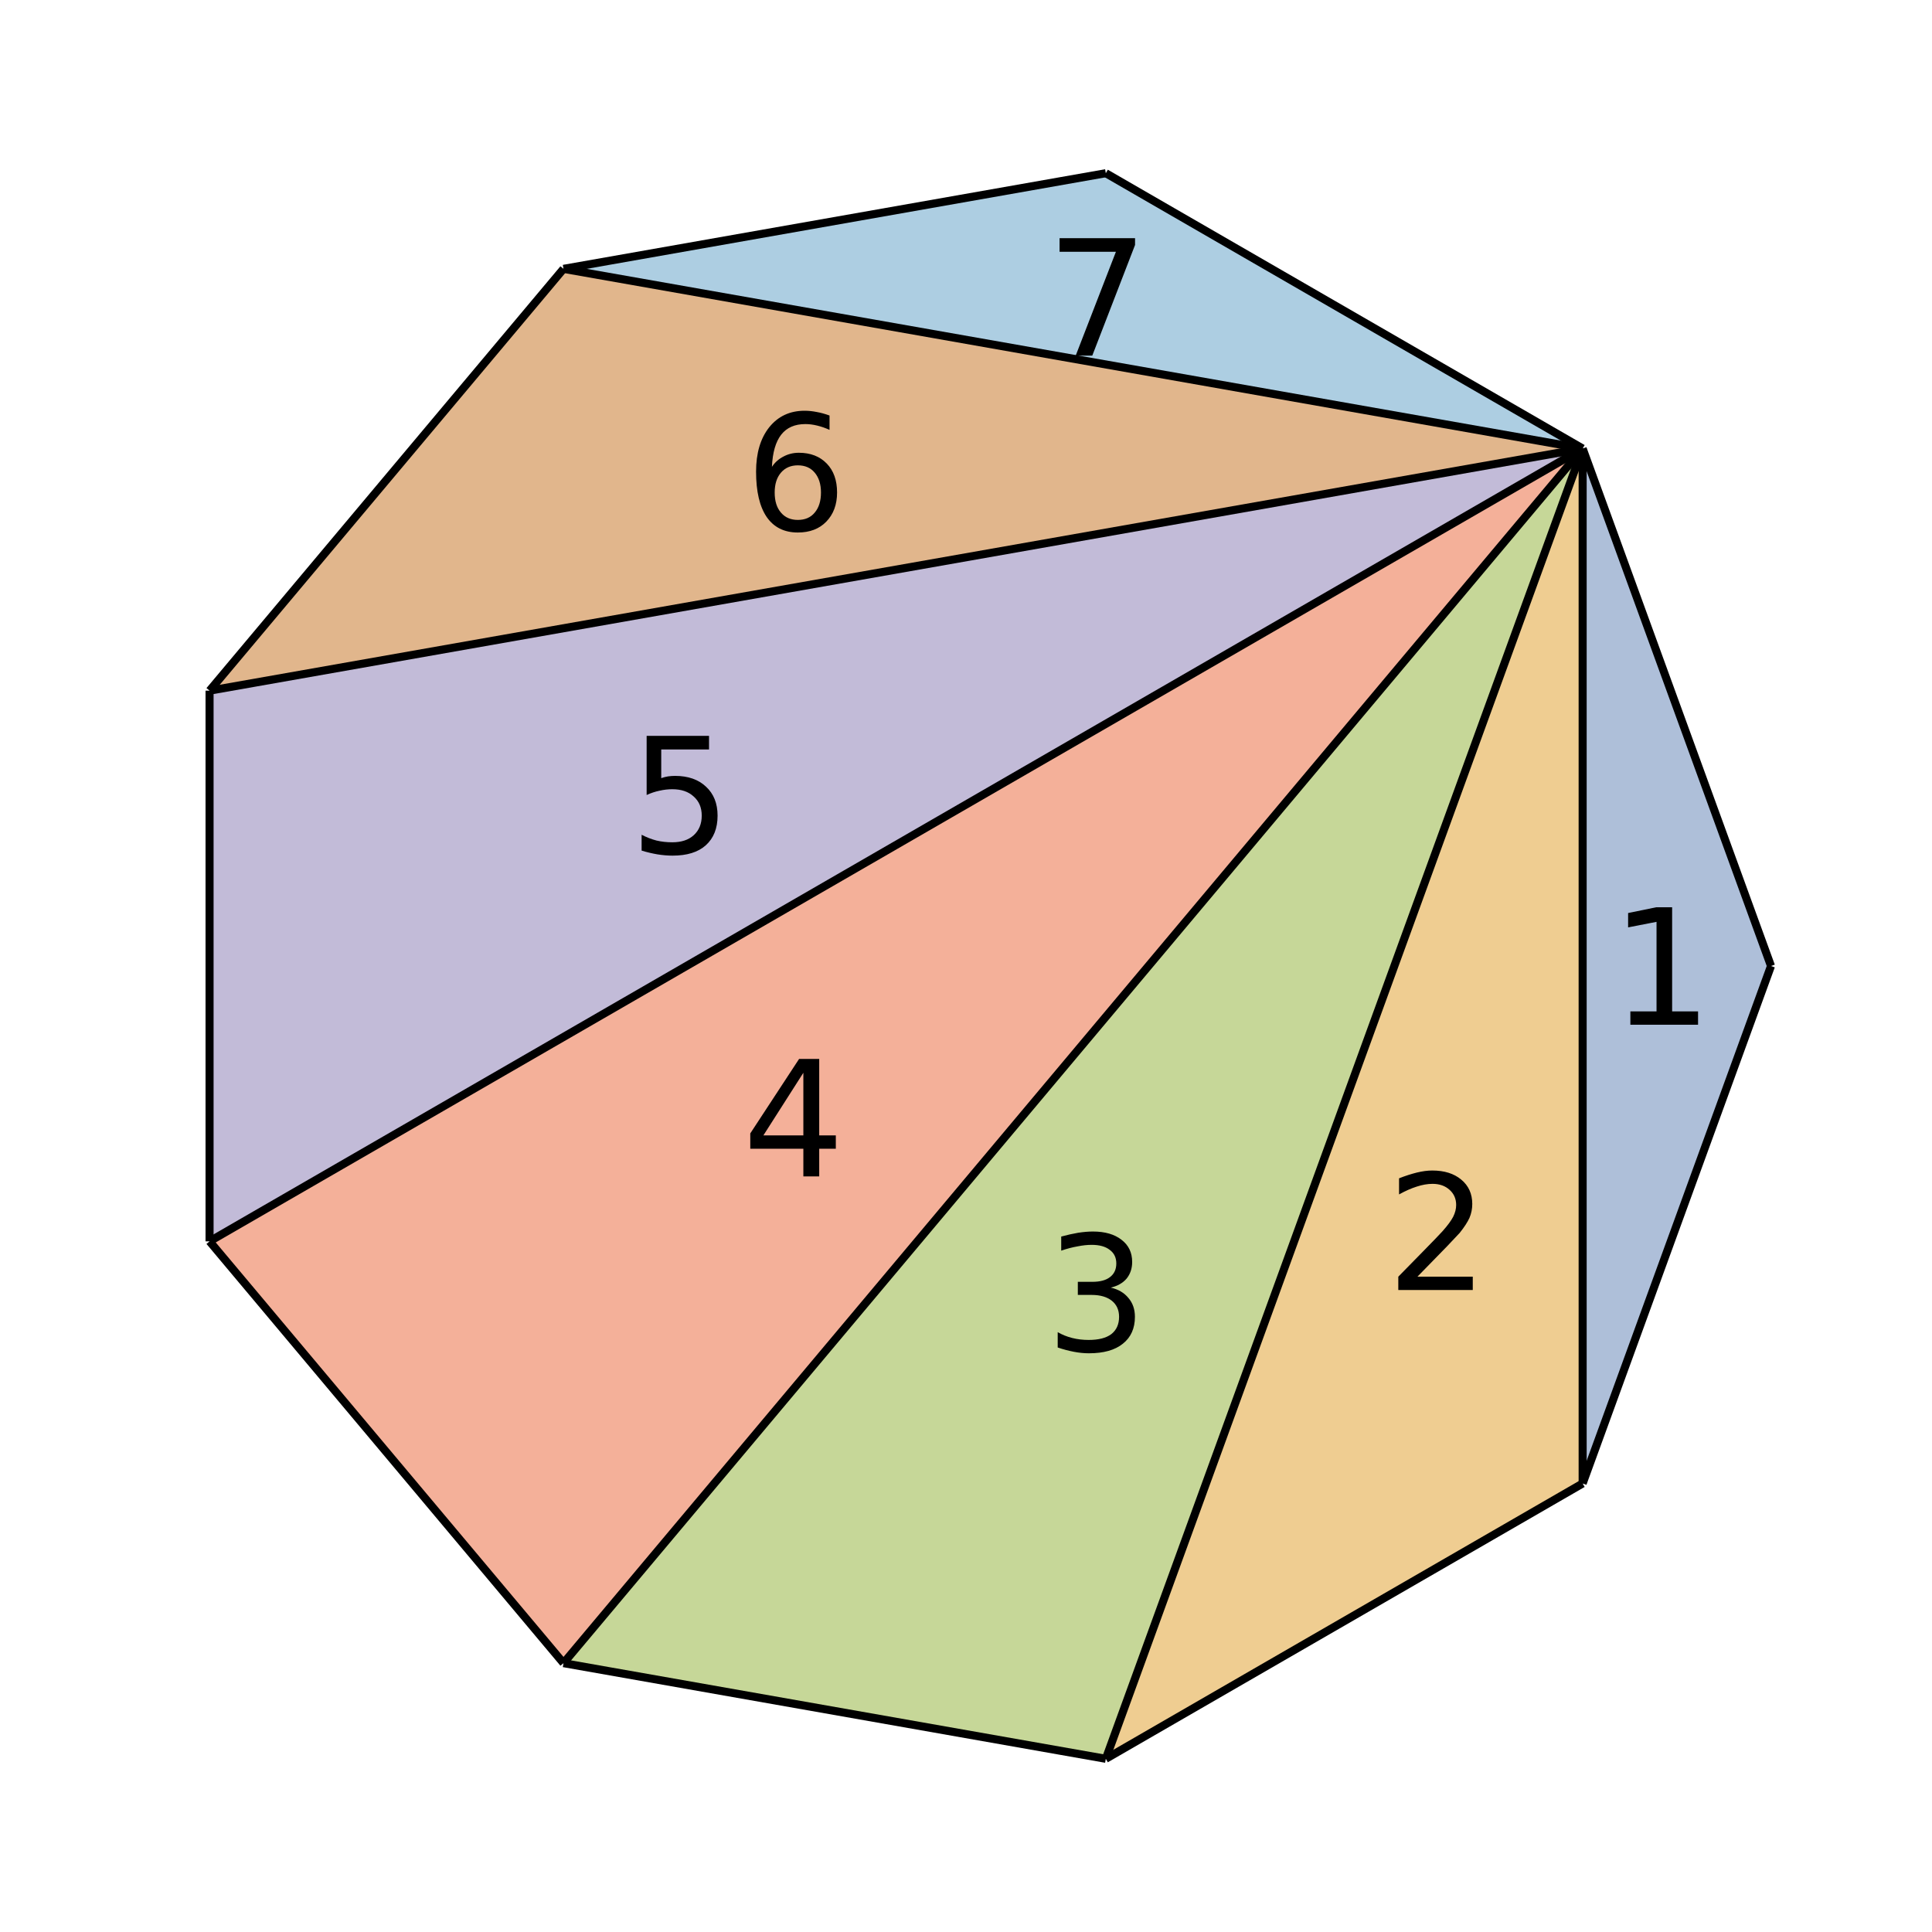
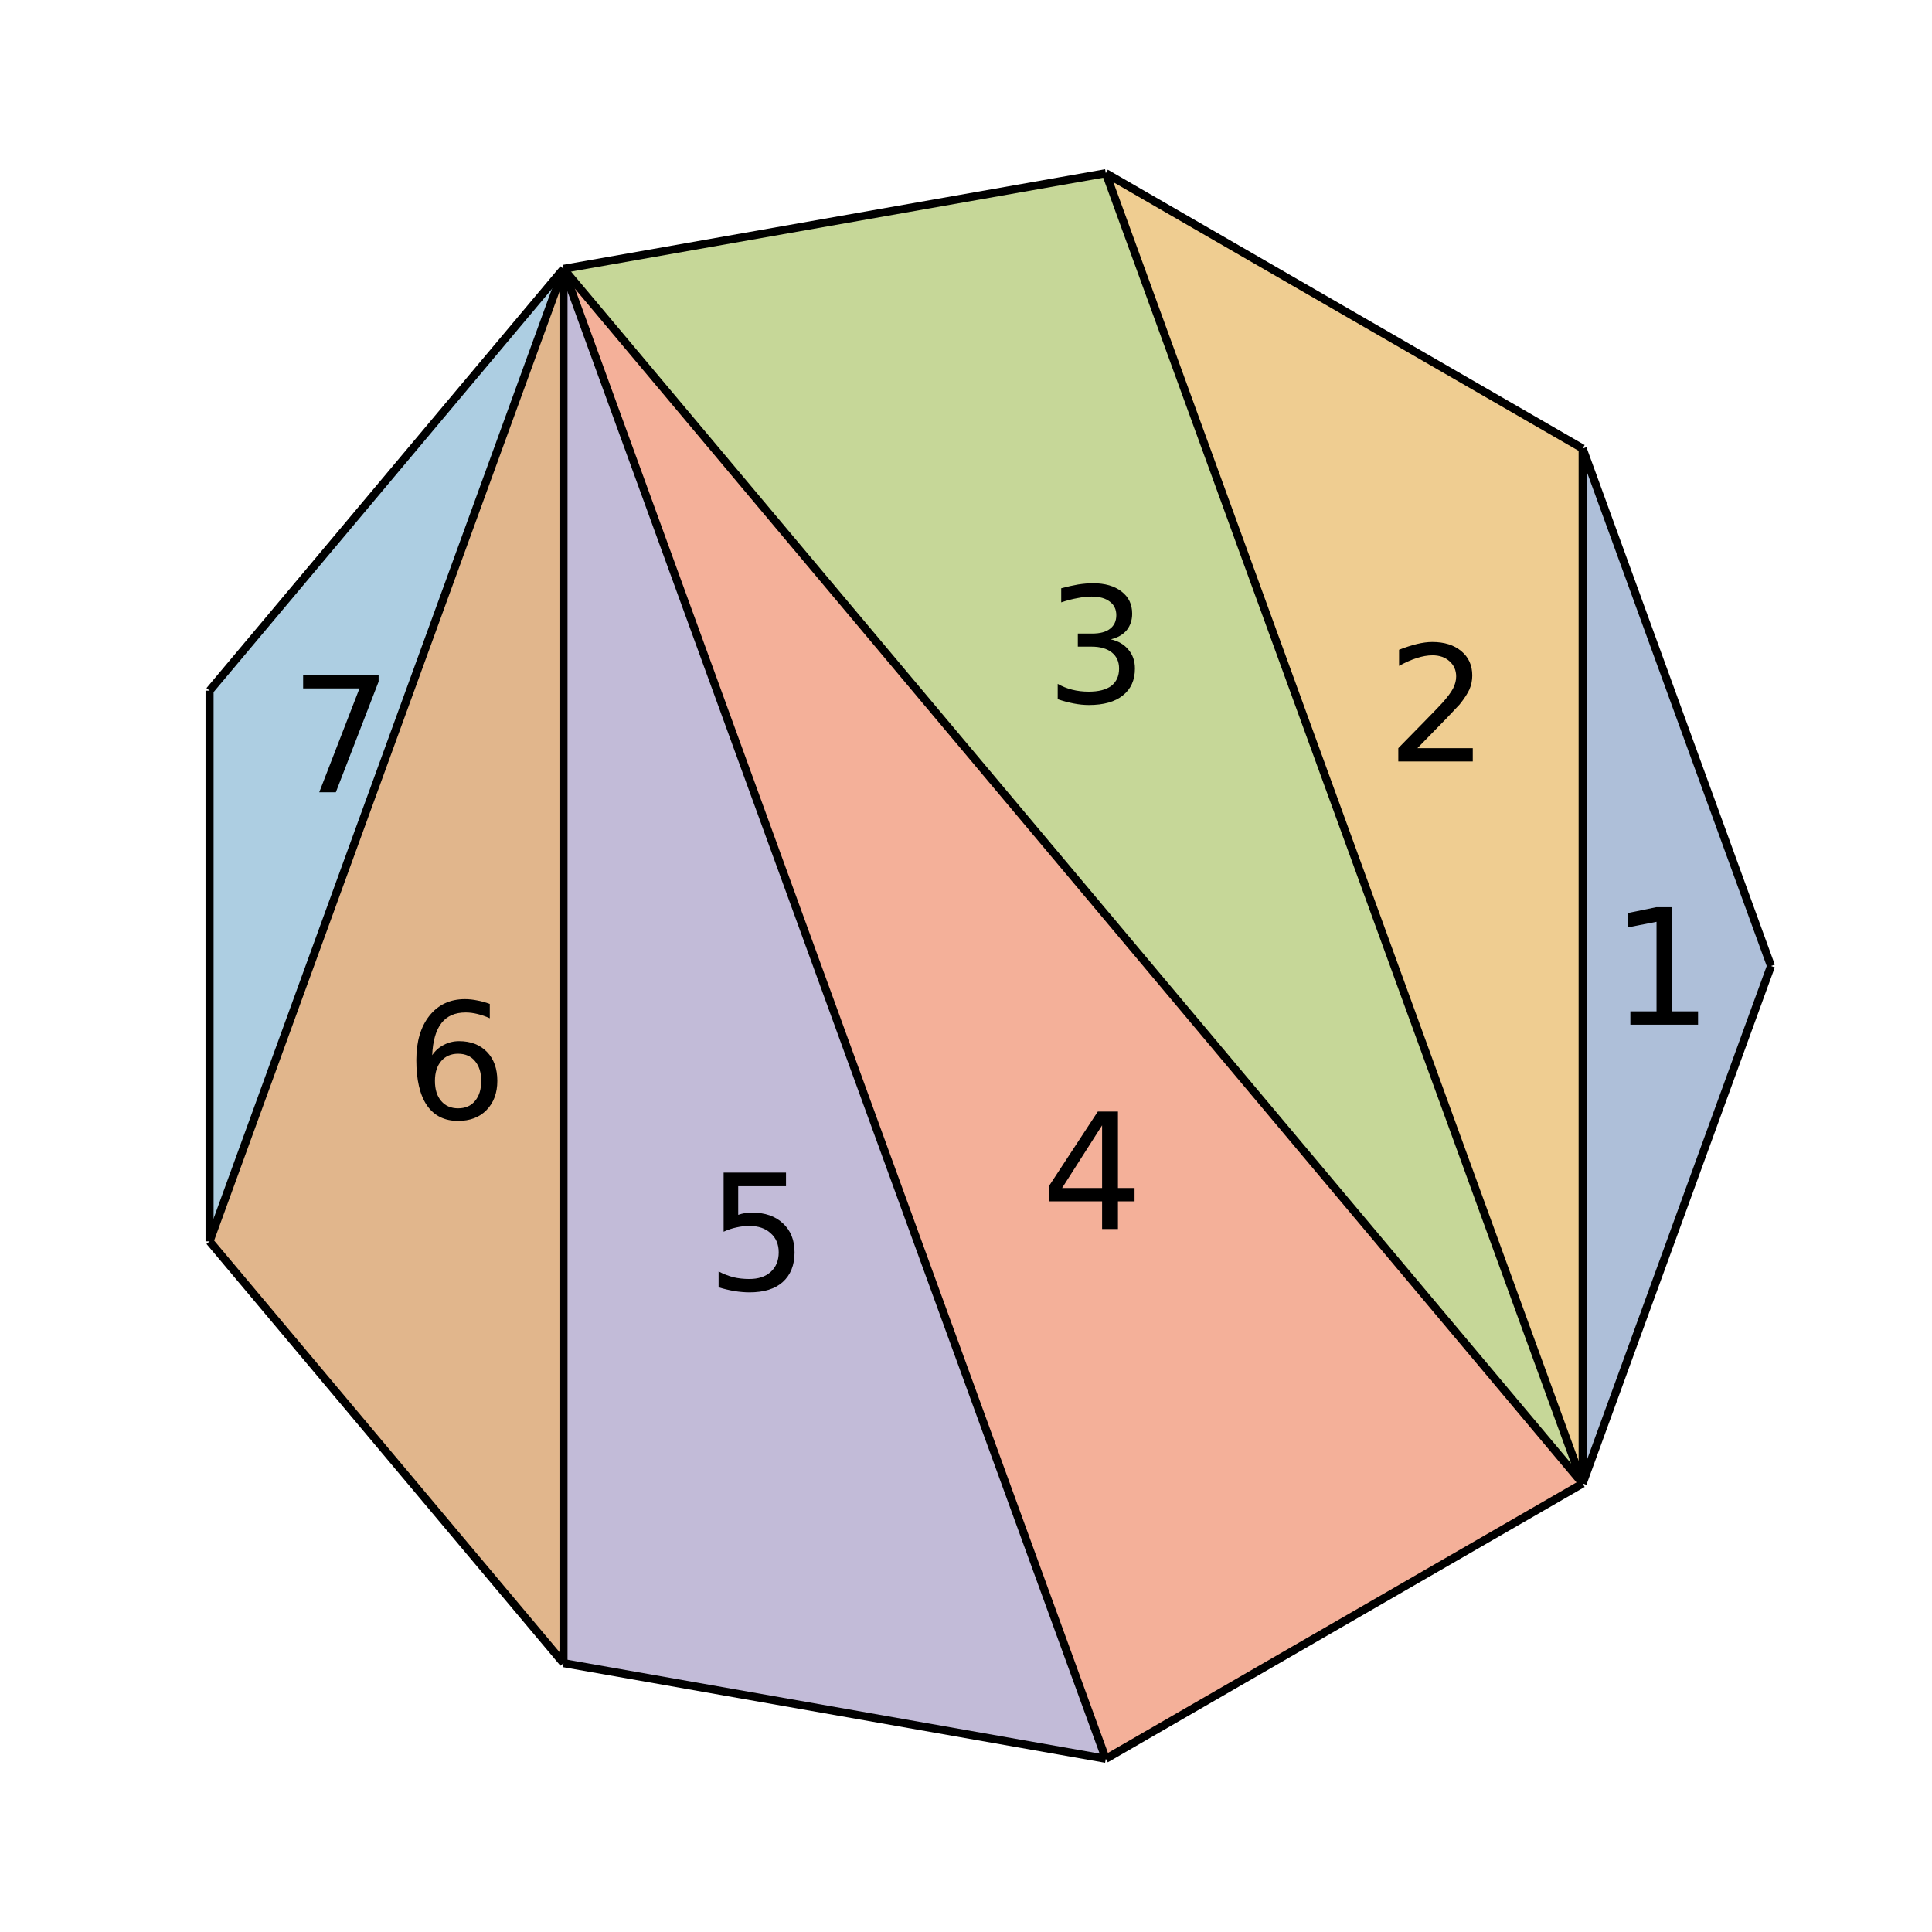
<svg xmlns="http://www.w3.org/2000/svg" xmlns:xlink="http://www.w3.org/1999/xlink" width="120pt" height="120pt" viewBox="0 0 120 120" version="1.1">
  <defs>
    <g>
      <symbol overflow="visible" id="glyph0-0">
        <path style="stroke:none;" d="M 0.5 1.766 L 0.5 -7.047 L 5.5 -7.047 L 5.5 1.766 Z M 1.062 1.219 L 4.938 1.219 L 4.938 -6.484 L 1.062 -6.484 Z M 1.062 1.219 " />
      </symbol>
      <symbol overflow="visible" id="glyph0-1">
        <path style="stroke:none;" d="M 1.234 -0.828 L 2.859 -0.828 L 2.859 -6.391 L 1.094 -6.047 L 1.094 -6.938 L 2.844 -7.297 L 3.828 -7.297 L 3.828 -0.828 L 5.438 -0.828 L 5.438 0 L 1.234 0 Z M 1.234 -0.828 " />
      </symbol>
      <symbol overflow="visible" id="glyph0-2">
        <path style="stroke:none;" d="M 1.922 -0.828 L 5.359 -0.828 L 5.359 0 L 0.734 0 L 0.734 -0.828 C 1.109 -1.211 1.617 -1.734 2.266 -2.391 C 2.91 -3.047 3.316 -3.469 3.484 -3.656 C 3.797 -4.008 4.016 -4.305 4.141 -4.547 C 4.266 -4.797 4.328 -5.039 4.328 -5.281 C 4.328 -5.664 4.191 -5.977 3.922 -6.219 C 3.648 -6.469 3.297 -6.594 2.859 -6.594 C 2.547 -6.594 2.219 -6.535 1.875 -6.422 C 1.539 -6.316 1.176 -6.156 0.781 -5.938 L 0.781 -6.938 C 1.176 -7.094 1.547 -7.211 1.891 -7.297 C 2.234 -7.379 2.551 -7.422 2.844 -7.422 C 3.594 -7.422 4.191 -7.234 4.641 -6.859 C 5.098 -6.484 5.328 -5.977 5.328 -5.344 C 5.328 -5.039 5.27 -4.754 5.156 -4.484 C 5.039 -4.223 4.836 -3.91 4.547 -3.547 C 4.461 -3.453 4.203 -3.176 3.766 -2.719 C 3.328 -2.27 2.711 -1.641 1.922 -0.828 Z M 1.922 -0.828 " />
      </symbol>
      <symbol overflow="visible" id="glyph0-3">
        <path style="stroke:none;" d="M 4.062 -3.938 C 4.531 -3.832 4.895 -3.617 5.156 -3.297 C 5.426 -2.984 5.562 -2.594 5.562 -2.125 C 5.562 -1.406 5.312 -0.848 4.812 -0.453 C 4.32 -0.055 3.617 0.141 2.703 0.141 C 2.398 0.141 2.086 0.109 1.766 0.047 C 1.441 -0.016 1.109 -0.102 0.766 -0.219 L 0.766 -1.172 C 1.035 -1.016 1.332 -0.895 1.656 -0.812 C 1.988 -0.727 2.332 -0.688 2.688 -0.688 C 3.301 -0.688 3.77 -0.805 4.094 -1.047 C 4.414 -1.297 4.578 -1.656 4.578 -2.125 C 4.578 -2.551 4.426 -2.883 4.125 -3.125 C 3.82 -3.363 3.406 -3.484 2.875 -3.484 L 2.016 -3.484 L 2.016 -4.297 L 2.906 -4.297 C 3.395 -4.297 3.766 -4.395 4.016 -4.594 C 4.273 -4.789 4.406 -5.07 4.406 -5.438 C 4.406 -5.801 4.27 -6.082 4 -6.281 C 3.738 -6.488 3.363 -6.594 2.875 -6.594 C 2.602 -6.594 2.312 -6.562 2 -6.5 C 1.688 -6.445 1.348 -6.359 0.984 -6.234 L 0.984 -7.109 C 1.359 -7.211 1.707 -7.289 2.031 -7.344 C 2.363 -7.395 2.672 -7.422 2.953 -7.422 C 3.703 -7.422 4.297 -7.25 4.734 -6.906 C 5.172 -6.57 5.391 -6.113 5.391 -5.531 C 5.391 -5.125 5.273 -4.781 5.047 -4.5 C 4.816 -4.227 4.488 -4.039 4.062 -3.938 Z M 4.062 -3.938 " />
      </symbol>
      <symbol overflow="visible" id="glyph0-4">
        <path style="stroke:none;" d="M 3.781 -6.438 L 1.297 -2.547 L 3.781 -2.547 Z M 3.516 -7.297 L 4.766 -7.297 L 4.766 -2.547 L 5.797 -2.547 L 5.797 -1.719 L 4.766 -1.719 L 4.766 0 L 3.781 0 L 3.781 -1.719 L 0.484 -1.719 L 0.484 -2.672 Z M 3.516 -7.297 " />
      </symbol>
      <symbol overflow="visible" id="glyph0-5">
        <path style="stroke:none;" d="M 1.078 -7.297 L 4.953 -7.297 L 4.953 -6.453 L 1.984 -6.453 L 1.984 -4.672 C 2.129 -4.723 2.27 -4.758 2.406 -4.781 C 2.551 -4.801 2.695 -4.812 2.844 -4.812 C 3.656 -4.812 4.297 -4.586 4.766 -4.141 C 5.242 -3.703 5.484 -3.102 5.484 -2.344 C 5.484 -1.551 5.238 -0.938 4.75 -0.5 C 4.27 -0.07 3.582 0.141 2.688 0.141 C 2.383 0.141 2.07 0.113 1.75 0.062 C 1.438 0.008 1.109 -0.066 0.766 -0.172 L 0.766 -1.156 C 1.066 -1 1.375 -0.879 1.688 -0.797 C 2 -0.723 2.328 -0.688 2.672 -0.688 C 3.234 -0.688 3.676 -0.832 4 -1.125 C 4.332 -1.426 4.5 -1.832 4.5 -2.344 C 4.5 -2.844 4.332 -3.238 4 -3.531 C 3.676 -3.832 3.234 -3.984 2.672 -3.984 C 2.41 -3.984 2.145 -3.953 1.875 -3.891 C 1.613 -3.836 1.348 -3.75 1.078 -3.625 Z M 1.078 -7.297 " />
      </symbol>
      <symbol overflow="visible" id="glyph0-6">
        <path style="stroke:none;" d="M 3.297 -4.031 C 2.859 -4.031 2.508 -3.879 2.25 -3.578 C 1.988 -3.273 1.859 -2.863 1.859 -2.344 C 1.859 -1.812 1.988 -1.395 2.25 -1.094 C 2.508 -0.789 2.859 -0.641 3.297 -0.641 C 3.742 -0.641 4.094 -0.789 4.344 -1.094 C 4.602 -1.395 4.734 -1.812 4.734 -2.344 C 4.734 -2.863 4.602 -3.273 4.344 -3.578 C 4.094 -3.879 3.742 -4.031 3.297 -4.031 Z M 5.266 -7.125 L 5.266 -6.234 C 5.016 -6.348 4.758 -6.438 4.5 -6.5 C 4.25 -6.562 4.004 -6.594 3.766 -6.594 C 3.109 -6.594 2.609 -6.375 2.266 -5.938 C 1.922 -5.5 1.727 -4.832 1.688 -3.938 C 1.875 -4.219 2.113 -4.43 2.406 -4.578 C 2.695 -4.734 3.016 -4.812 3.359 -4.812 C 4.086 -4.812 4.664 -4.586 5.094 -4.141 C 5.52 -3.703 5.734 -3.102 5.734 -2.344 C 5.734 -1.594 5.508 -0.988 5.062 -0.531 C 4.625 -0.082 4.035 0.141 3.297 0.141 C 2.453 0.141 1.805 -0.18 1.359 -0.828 C 0.922 -1.473 0.703 -2.41 0.703 -3.641 C 0.703 -4.785 0.973 -5.703 1.516 -6.391 C 2.066 -7.078 2.801 -7.422 3.719 -7.422 C 3.969 -7.422 4.219 -7.395 4.469 -7.344 C 4.719 -7.301 4.984 -7.227 5.266 -7.125 Z M 5.266 -7.125 " />
      </symbol>
      <symbol overflow="visible" id="glyph0-7">
        <path style="stroke:none;" d="M 0.828 -7.297 L 5.516 -7.297 L 5.516 -6.875 L 2.859 0 L 1.828 0 L 4.328 -6.453 L 0.828 -6.453 Z M 0.828 -7.297 " />
      </symbol>
    </g>
  </defs>
  <g id="2_regular_polygon">
    <path style=" stroke:none;fill-rule:nonzero;fill:rgb(36.842%,50.678%,70.98%);fill-opacity:0.5;" d="M 98.301 27.859 L 110 60 L 98.301 92.141 Z M 98.301 27.859 " />
    <g style="fill:rgb(0%,0%,0%);fill-opacity:1;">
-       <use xlink:href="#glyph0-1" x="100.031" y="63.648" />
+       <use xlink:href="#glyph0-1" x="100.031" y="63.645" />
    </g>
-     <path style=" stroke:none;fill-rule:nonzero;fill:rgb(88.072%,61.104%,14.205%);fill-opacity:0.5;" d="M 98.301 27.859 L 98.301 92.141 L 68.684 109.242 Z M 98.301 27.859 " />
+     <path style=" stroke:none;fill-rule:nonzero;fill:rgb(88.072%,61.104%,14.205%);fill-opacity:0.5;" d="M 68.684 10.758 L 98.301 27.859 L 98.301 92.141 Z M 68.684 10.758 " />
    <g style="fill:rgb(0%,0%,0%);fill-opacity:1;">
-       <use xlink:href="#glyph0-2" x="86.117" y="80.125" />
+       <use xlink:href="#glyph0-2" x="86.117" y="47.297" />
    </g>
-     <path style=" stroke:none;fill-rule:nonzero;fill:rgb(56.018%,69.157%,19.488%);fill-opacity:0.5;" d="M 98.301 27.859 L 68.684 109.242 L 35 103.301 Z M 98.301 27.859 " />
+     <path style=" stroke:none;fill-rule:nonzero;fill:rgb(56.018%,69.157%,19.488%);fill-opacity:0.5;" d="M 35 16.699 L 68.684 10.758 L 98.301 92.141 Z M 35 16.699 " />
    <g style="fill:rgb(0%,0%,0%);fill-opacity:1;">
-       <use xlink:href="#glyph0-3" x="64.93" y="83.914" />
+       <use xlink:href="#glyph0-3" x="64.93" y="43.648" />
    </g>
-     <path style=" stroke:none;fill-rule:nonzero;fill:rgb(92.253%,38.563%,20.918%);fill-opacity:0.5;" d="M 98.301 27.859 L 35 103.301 L 13.016 77.102 Z M 98.301 27.859 " />
+     <path style=" stroke:none;fill-rule:nonzero;fill:rgb(92.253%,38.563%,20.918%);fill-opacity:0.5;" d="M 35 16.699 L 98.301 92.141 L 68.684 109.242 Z M 35 16.699 " />
    <g style="fill:rgb(0%,0%,0%);fill-opacity:1;">
-       <use xlink:href="#glyph0-4" x="46.117" y="73.07" />
+       <use xlink:href="#glyph0-4" x="64.672" y="76.336" />
    </g>
-     <path style=" stroke:none;fill-rule:nonzero;fill:rgb(52.849%,47.062%,70.135%);fill-opacity:0.5;" d="M 98.301 27.859 L 13.016 77.102 L 13.016 42.898 Z M 98.301 27.859 " />
+     <path style=" stroke:none;fill-rule:nonzero;fill:rgb(52.849%,47.062%,70.135%);fill-opacity:0.5;" d="M 35 16.699 L 68.684 109.242 L 35 103.301 Z M 35 16.699 " />
    <g style="fill:rgb(0%,0%,0%);fill-opacity:1;">
-       <use xlink:href="#glyph0-5" x="39.086" y="53.004" />
+       <use xlink:href="#glyph0-5" x="43.867" y="80.129" />
    </g>
-     <path style=" stroke:none;fill-rule:nonzero;fill:rgb(77.208%,43.155%,10.239%);fill-opacity:0.5;" d="M 98.301 27.859 L 13.016 42.898 L 35 16.699 Z M 98.301 27.859 " />
+     <path style=" stroke:none;fill-rule:nonzero;fill:rgb(77.208%,43.155%,10.239%);fill-opacity:0.5;" d="M 35 16.699 L 35 103.301 L 13.016 77.102 Z M 35 16.699 " />
    <g style="fill:rgb(0%,0%,0%);fill-opacity:1;">
-       <use xlink:href="#glyph0-6" x="46.258" y="32.934" />
+       <use xlink:href="#glyph0-6" x="25.156" y="69.48" />
    </g>
-     <path style=" stroke:none;fill-rule:nonzero;fill:rgb(36.39%,61.85%,78.235%);fill-opacity:0.5;" d="M 98.301 27.859 L 35 16.699 L 68.684 10.758 Z M 98.301 27.859 " />
+     <path style=" stroke:none;fill-rule:nonzero;fill:rgb(36.39%,61.85%,78.235%);fill-opacity:0.5;" d="M 35 16.699 L 13.016 77.102 L 13.016 42.898 Z M 35 16.699 " />
    <g style="fill:rgb(0%,0%,0%);fill-opacity:1;">
-       <use xlink:href="#glyph0-7" x="64.984" y="22.09" />
+       <use xlink:href="#glyph0-7" x="18" y="49.211" />
    </g>
    <path style="fill:none;stroke-width:0.5;stroke-linecap:butt;stroke-linejoin:miter;stroke:rgb(0%,0%,0%);stroke-opacity:1;stroke-miterlimit:10;" d="M 38.301 -32.141 L 50 0 " transform="matrix(1,0,0,1,60,60)" />
    <path style="fill:none;stroke-width:0.5;stroke-linecap:butt;stroke-linejoin:miter;stroke:rgb(0%,0%,0%);stroke-opacity:1;stroke-miterlimit:10;" d="M 38.301 32.141 L 50 0 " transform="matrix(1,0,0,1,60,60)" />
    <path style="fill:none;stroke-width:0.5;stroke-linecap:butt;stroke-linejoin:miter;stroke:rgb(0%,0%,0%);stroke-opacity:1;stroke-miterlimit:10;" d="M 38.301 -32.141 L 38.301 32.141 " transform="matrix(1,0,0,1,60,60)" />
+     <path style="fill:none;stroke-width:0.5;stroke-linecap:butt;stroke-linejoin:miter;stroke:rgb(0%,0%,0%);stroke-opacity:1;stroke-miterlimit:10;" d="M 8.684 -49.242 L 38.301 -32.141 " transform="matrix(1,0,0,1,60,60)" />
+     <path style="fill:none;stroke-width:0.5;stroke-linecap:butt;stroke-linejoin:miter;stroke:rgb(0%,0%,0%);stroke-opacity:1;stroke-miterlimit:10;" d="M 8.684 -49.242 L 38.301 32.141 " transform="matrix(1,0,0,1,60,60)" />
+     <path style="fill:none;stroke-width:0.5;stroke-linecap:butt;stroke-linejoin:miter;stroke:rgb(0%,0%,0%);stroke-opacity:1;stroke-miterlimit:10;" d="M -25 -43.301 L 8.684 -49.242 " transform="matrix(1,0,0,1,60,60)" />
+     <path style="fill:none;stroke-width:0.5;stroke-linecap:butt;stroke-linejoin:miter;stroke:rgb(0%,0%,0%);stroke-opacity:1;stroke-miterlimit:10;" d="M -25 -43.301 L 38.301 32.141 " transform="matrix(1,0,0,1,60,60)" />
    <path style="fill:none;stroke-width:0.5;stroke-linecap:butt;stroke-linejoin:miter;stroke:rgb(0%,0%,0%);stroke-opacity:1;stroke-miterlimit:10;" d="M 8.684 49.242 L 38.301 32.141 " transform="matrix(1,0,0,1,60,60)" />
-     <path style="fill:none;stroke-width:0.5;stroke-linecap:butt;stroke-linejoin:miter;stroke:rgb(0%,0%,0%);stroke-opacity:1;stroke-miterlimit:10;" d="M 8.684 49.242 L 38.301 -32.141 " transform="matrix(1,0,0,1,60,60)" />
+     <path style="fill:none;stroke-width:0.5;stroke-linecap:butt;stroke-linejoin:miter;stroke:rgb(0%,0%,0%);stroke-opacity:1;stroke-miterlimit:10;" d="M -25 -43.301 L 8.684 49.242 " transform="matrix(1,0,0,1,60,60)" />
    <path style="fill:none;stroke-width:0.5;stroke-linecap:butt;stroke-linejoin:miter;stroke:rgb(0%,0%,0%);stroke-opacity:1;stroke-miterlimit:10;" d="M -25 43.301 L 8.684 49.242 " transform="matrix(1,0,0,1,60,60)" />
-     <path style="fill:none;stroke-width:0.5;stroke-linecap:butt;stroke-linejoin:miter;stroke:rgb(0%,0%,0%);stroke-opacity:1;stroke-miterlimit:10;" d="M -25 43.301 L 38.301 -32.141 " transform="matrix(1,0,0,1,60,60)" />
+     <path style="fill:none;stroke-width:0.5;stroke-linecap:butt;stroke-linejoin:miter;stroke:rgb(0%,0%,0%);stroke-opacity:1;stroke-miterlimit:10;" d="M -25 -43.301 L -25 43.301 " transform="matrix(1,0,0,1,60,60)" />
    <path style="fill:none;stroke-width:0.5;stroke-linecap:butt;stroke-linejoin:miter;stroke:rgb(0%,0%,0%);stroke-opacity:1;stroke-miterlimit:10;" d="M -46.984 17.102 L -25 43.301 " transform="matrix(1,0,0,1,60,60)" />
-     <path style="fill:none;stroke-width:0.5;stroke-linecap:butt;stroke-linejoin:miter;stroke:rgb(0%,0%,0%);stroke-opacity:1;stroke-miterlimit:10;" d="M -46.984 17.102 L 38.301 -32.141 " transform="matrix(1,0,0,1,60,60)" />
+     <path style="fill:none;stroke-width:0.5;stroke-linecap:butt;stroke-linejoin:miter;stroke:rgb(0%,0%,0%);stroke-opacity:1;stroke-miterlimit:10;" d="M -46.984 17.102 L -25 -43.301 " transform="matrix(1,0,0,1,60,60)" />
    <path style="fill:none;stroke-width:0.5;stroke-linecap:butt;stroke-linejoin:miter;stroke:rgb(0%,0%,0%);stroke-opacity:1;stroke-miterlimit:10;" d="M -46.984 -17.102 L -46.984 17.102 " transform="matrix(1,0,0,1,60,60)" />
-     <path style="fill:none;stroke-width:0.5;stroke-linecap:butt;stroke-linejoin:miter;stroke:rgb(0%,0%,0%);stroke-opacity:1;stroke-miterlimit:10;" d="M -46.984 -17.102 L 38.301 -32.141 " transform="matrix(1,0,0,1,60,60)" />
    <path style="fill:none;stroke-width:0.5;stroke-linecap:butt;stroke-linejoin:miter;stroke:rgb(0%,0%,0%);stroke-opacity:1;stroke-miterlimit:10;" d="M -46.984 -17.102 L -25 -43.301 " transform="matrix(1,0,0,1,60,60)" />
-     <path style="fill:none;stroke-width:0.5;stroke-linecap:butt;stroke-linejoin:miter;stroke:rgb(0%,0%,0%);stroke-opacity:1;stroke-miterlimit:10;" d="M -25 -43.301 L 38.301 -32.141 " transform="matrix(1,0,0,1,60,60)" />
-     <path style="fill:none;stroke-width:0.5;stroke-linecap:butt;stroke-linejoin:miter;stroke:rgb(0%,0%,0%);stroke-opacity:1;stroke-miterlimit:10;" d="M -25 -43.301 L 8.684 -49.242 " transform="matrix(1,0,0,1,60,60)" />
-     <path style="fill:none;stroke-width:0.5;stroke-linecap:butt;stroke-linejoin:miter;stroke:rgb(0%,0%,0%);stroke-opacity:1;stroke-miterlimit:10;" d="M 8.684 -49.242 L 38.301 -32.141 " transform="matrix(1,0,0,1,60,60)" />
  </g>
</svg>
